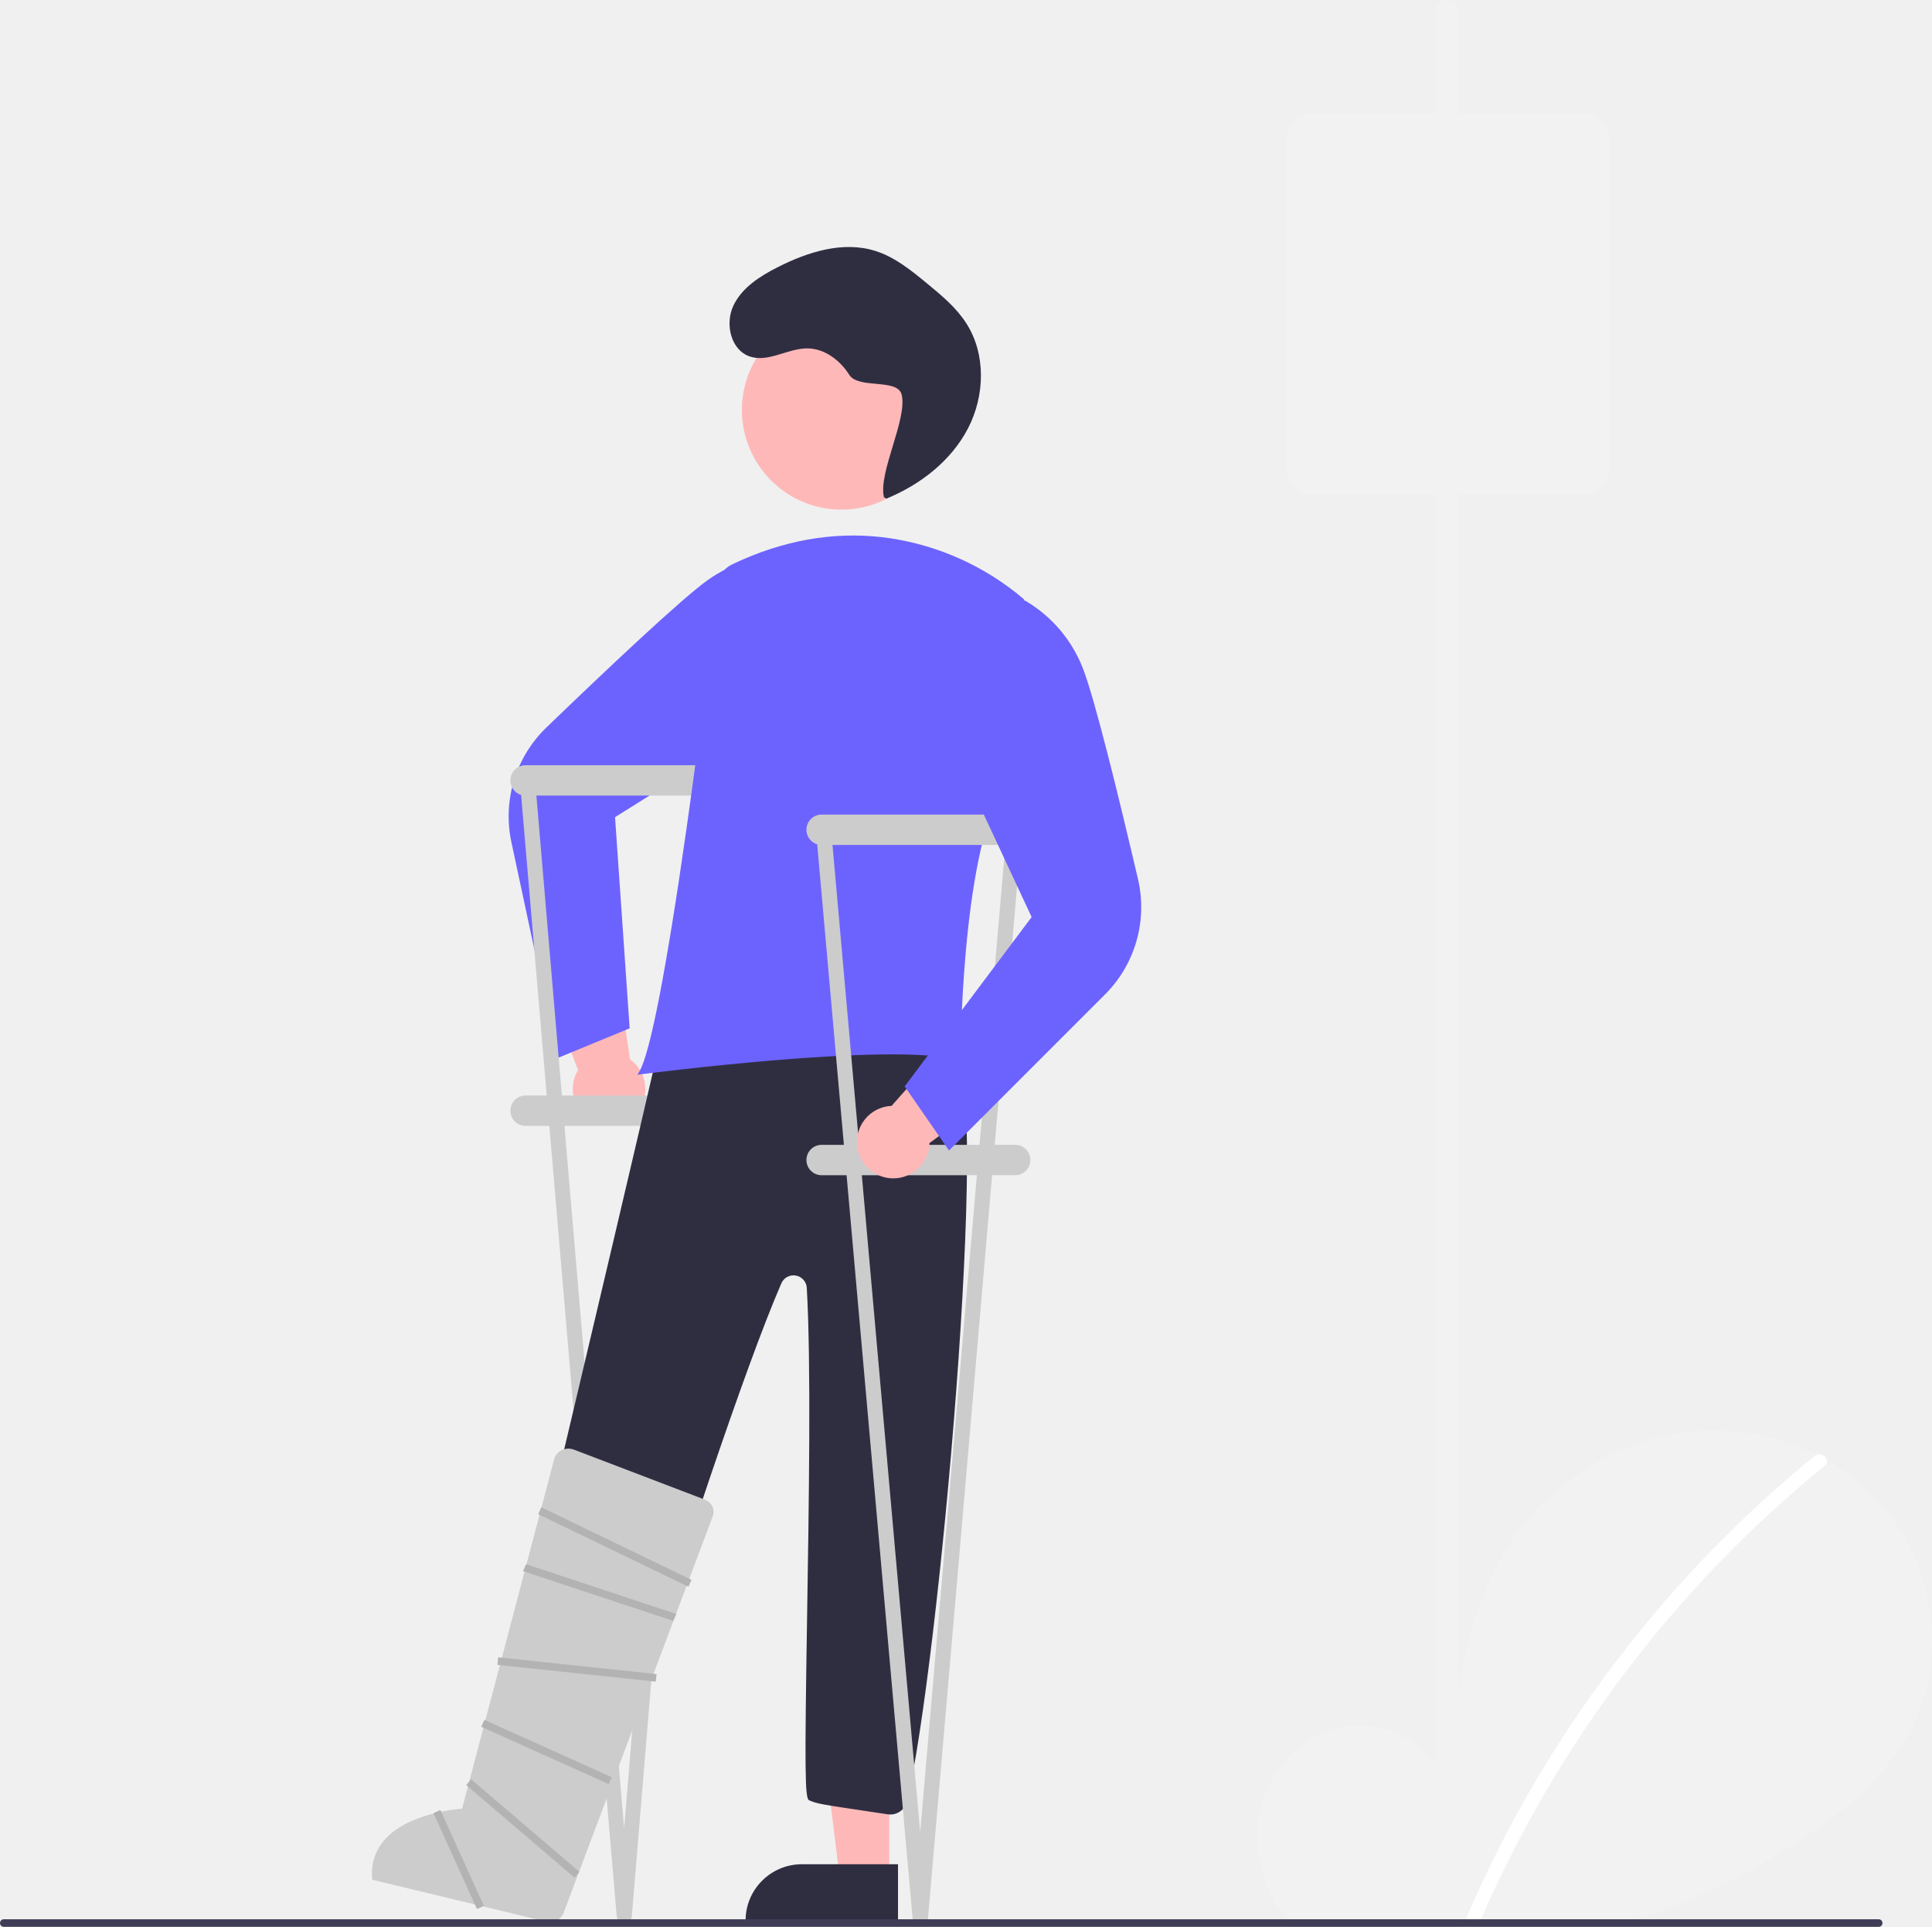
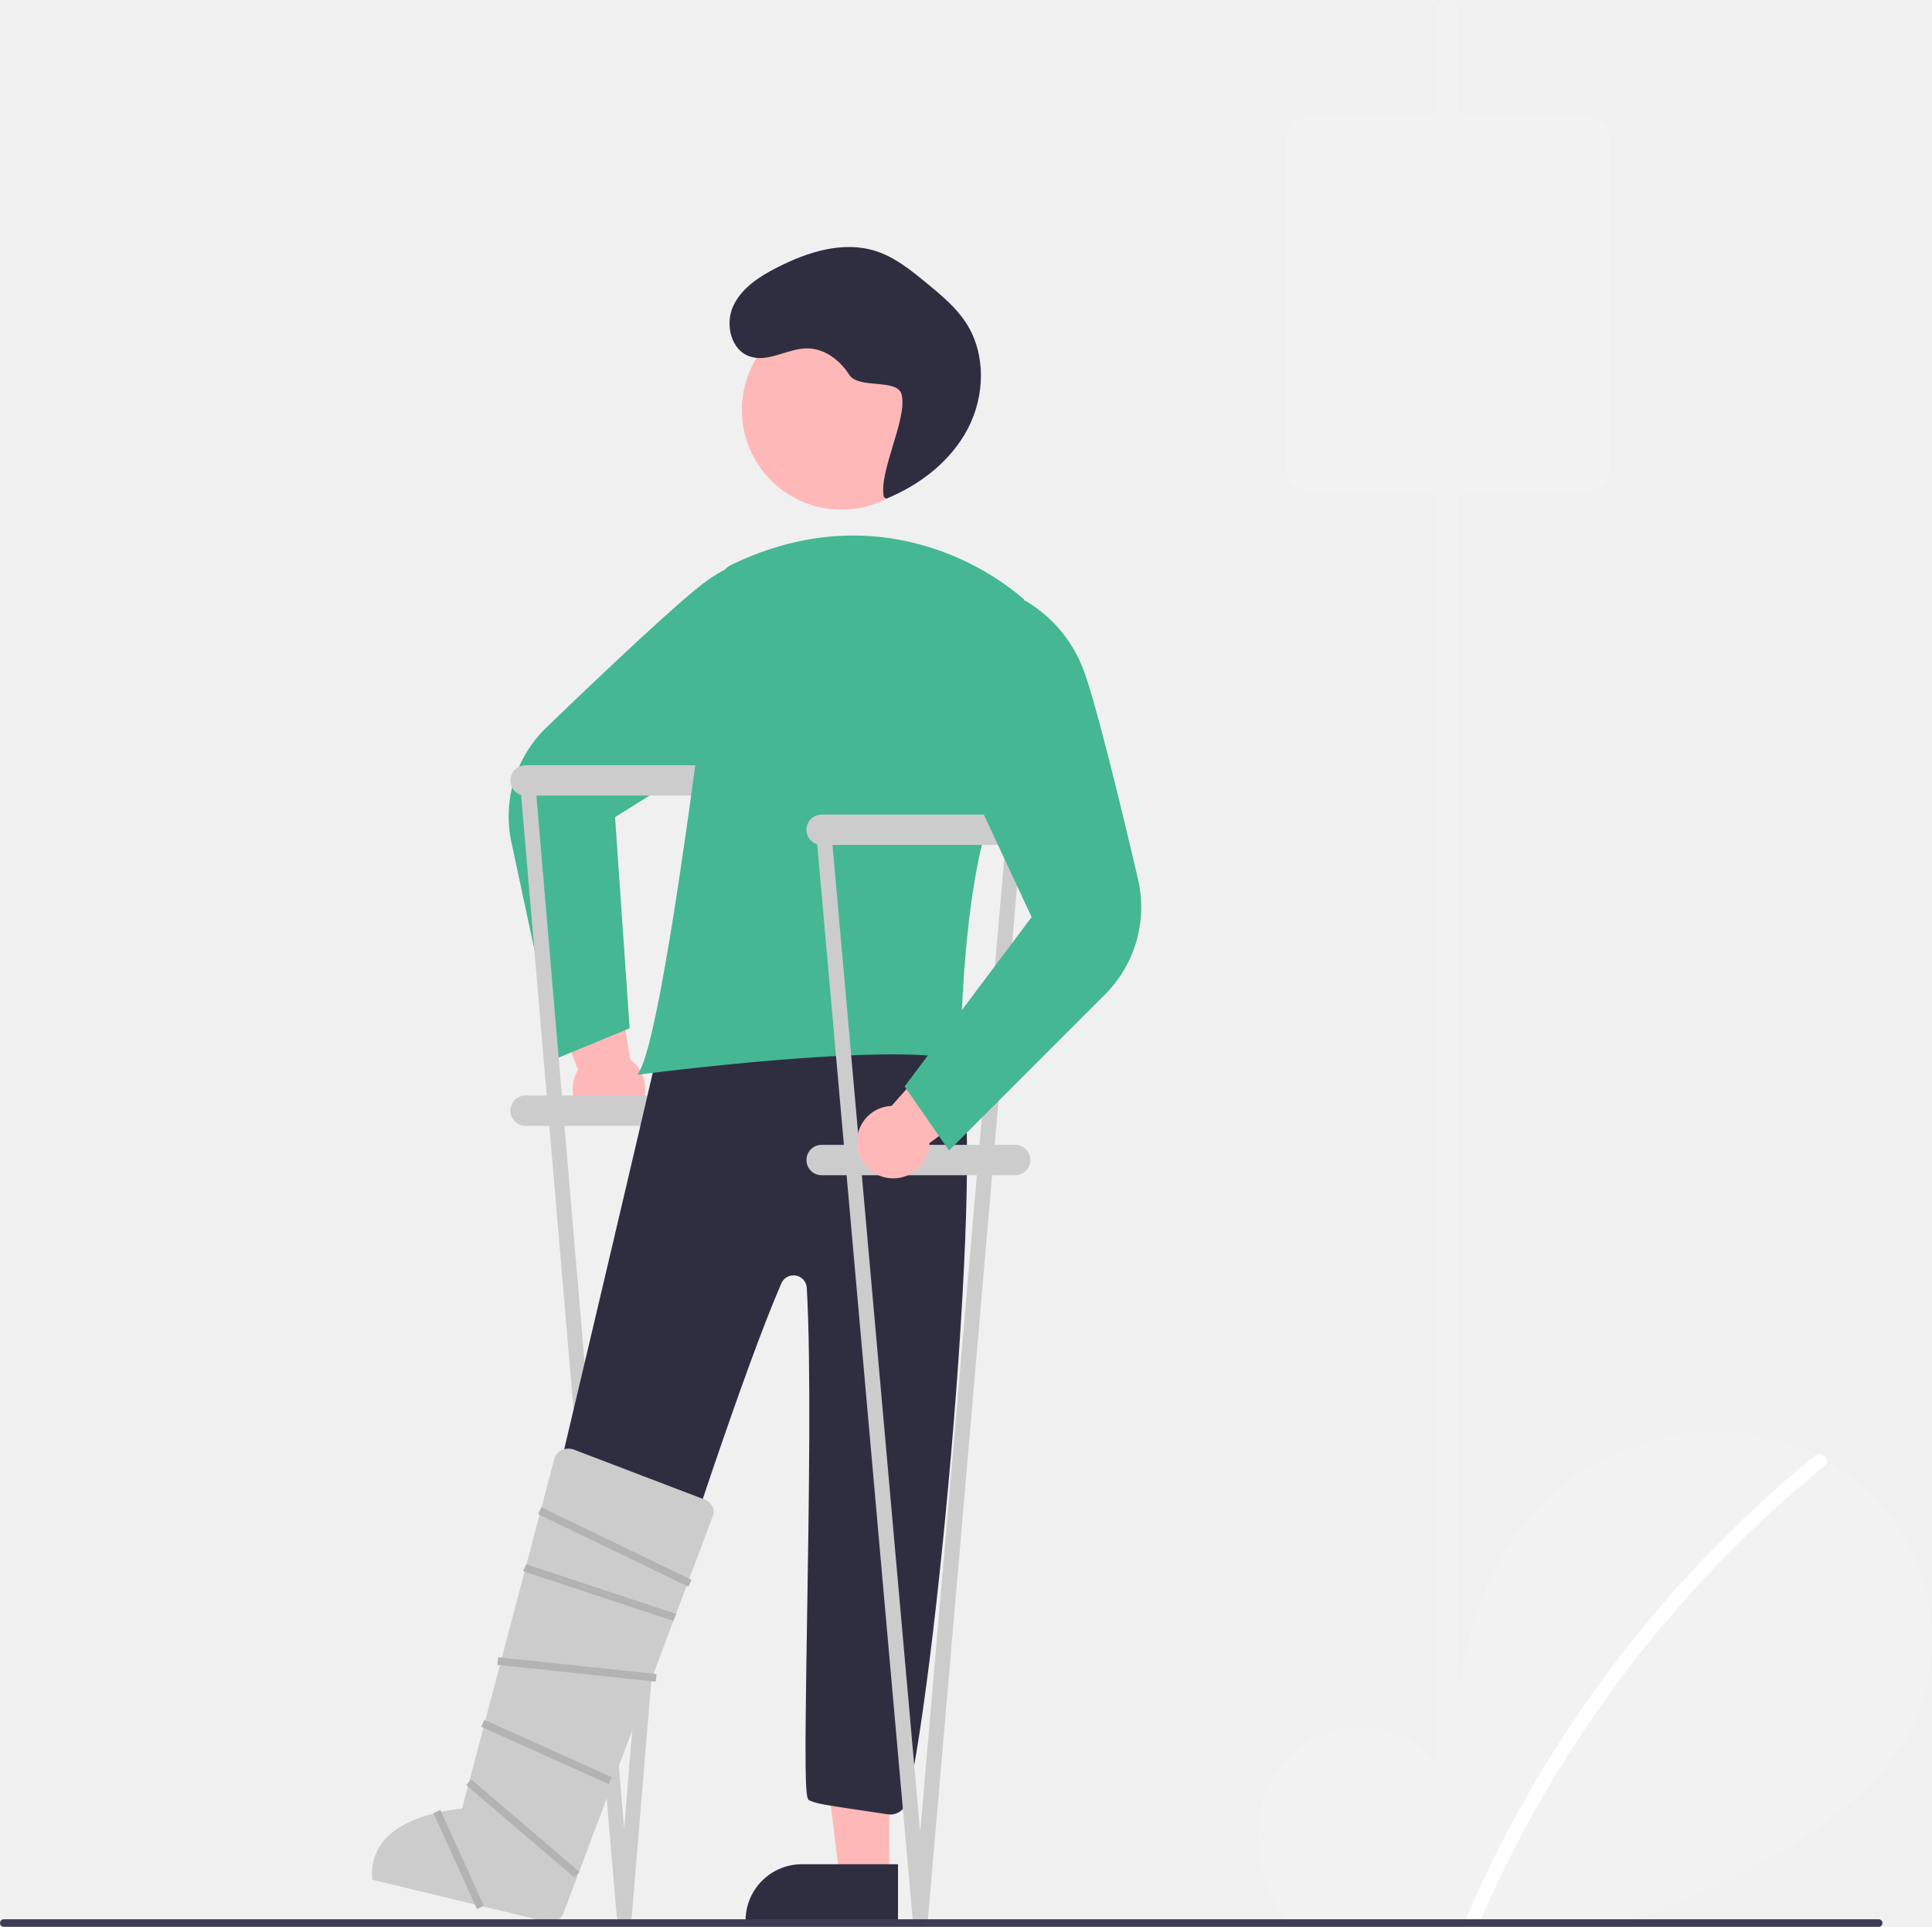
<svg xmlns="http://www.w3.org/2000/svg" data-name="Layer 1" width="509.046" height="507.583" viewBox="0 0 509.046 507.583">
  <path d="M849.647,650.421c-6.3,13.08-17.91,22.81-30.08,30.72a189.914,189.914,0,0,1-42.66,20.65c-2.06.71-4.14,1.37-6.23,2H686.167c-.59-.64-1.15-1.31-1.68-2-5.66-7.25-8.72-16.54-7.61-25.64,1.43-11.69,10.31-22.43,21.81-24.91,11.51-2.49,24.63,4.38,28.13,15.63,1.92-21.68,4.14-44.26,15.66-62.72,10.44-16.71,28.51-28.67,48.09-30.81a60.558,60.558,0,0,1,33.48,6.13c.95.48,1.89.98,2.81,1.5a56.015,56.015,0,0,1,16.14,13.77C855.207,610.201,858.197,632.671,849.647,650.421Z" transform="translate(-345.4769 -196.2085)" fill="#f2f2f2" />
  <path d="M826.237,582.341a317.08,317.08,0,0,0-90.56,119.45c-.29.66-.58,1.33-.86,2h-3.98c.28-.67.56-1.34.85-2,3.85-9,8.1-17.84,12.77-26.45a321.861,321.861,0,0,1,34.91-51.66,316.97,316.97,0,0,1,44.26-43.95,1.929,1.929,0,0,1,.42-.26,2.032,2.032,0,0,1,2.81,1.5A1.478,1.478,0,0,1,826.237,582.341Z" transform="translate(-345.4769 -196.2085)" fill="#fff" />
  <path d="M512.691,489.795a9.497,9.497,0,0,0-1.203-14.513l-4.796-31.619-19.701,6.201,10.793,28.21a9.549,9.549,0,0,0,14.908,11.722Z" transform="translate(-345.4769 -196.2085)" fill="#ffb8b8" />
-   <path d="M492.396,474.92l-12.153-56.757a32.501,32.501,0,0,1,9.281-30.393c15.556-14.991,35.549-33.885,42.455-38.773a35.606,35.606,0,0,1,22.276-6.575l.167.018,10.454,9.879-22.773,37.489-34.572,21.661,3.847,55.629Z" transform="translate(-345.4769 -196.2085)" fill="#6c63ff" />
+   <path d="M492.396,474.92l-12.153-56.757a32.501,32.501,0,0,1,9.281-30.393c15.556-14.991,35.549-33.885,42.455-38.773a35.606,35.606,0,0,1,22.276-6.575l.167.018,10.454,9.879-22.773,37.489-34.572,21.661,3.847,55.629Z" transform="translate(-345.4769 -196.2085)" fill="#45b793" />
  <rect x="134.48" y="201.583" width="59" height="8" rx="4" fill="#ccc" />
  <rect x="134.48" y="288.583" width="59" height="8" rx="4" fill="#ccc" />
  <path d="M509.957,702.791a2,2,0,0,1-1.992-1.823l-25.496-299a2,2,0,1,1,3.984-.354l23.475,276.251L532.736,401.62a2,2,0,1,1,3.985.344l-24.772,299a2,2,0,0,1-1.99,1.828Z" transform="translate(-345.4769 -196.2085)" fill="#ccc" />
  <circle cx="221.715" cy="108.007" r="26.239" fill="#ffb8b8" />
  <polygon points="143.516 494.591 131.038 490.614 140.44 440.589 158.858 446.459 143.516 494.591" fill="#ffb8b8" />
  <path d="M488.298,701.868,448.127,689.064l.332-1.043a15.829,15.829,0,0,1,19.864-10.262l25.109,8.003Z" transform="translate(-345.4769 -196.2085)" fill="#2f2e41" />
  <polygon points="234.305 494.332 221.208 494.332 214.975 443.814 234.305 443.814 234.305 494.332" fill="#ffb8b8" />
  <path d="M541.926,702.203H582.089V687.299H556.735a14.826,14.826,0,0,0-14.809,14.809Z" transform="translate(-345.4769 -196.2085)" fill="#2f2e41" />
  <path d="M579.399,674.147l-4.42-.66c-13.407-1.998-14.21-2.117-16.338-3.052-1.087-.478-1.163-7.693-.511-48.256.479-29.774,1.075-66.83-.083-86.723a3.499,3.499,0,0,0-6.703-1.181c-9.976,23.037-26.712,74.59-37.787,108.704-3.852,11.867-6.895,21.239-8.82,26.857a4.524,4.524,0,0,1-5.354,2.898c-9.114-2.278-8.505-3.247-21.486-6.604a4.489,4.489,0,0,1-3.282-5.282c2.348-11.072,45.314-190.6,48.603-207.666a4.502,4.502,0,0,1,5.305-3.572c9.674,1.949,15.559,4.017,25.119,6.017,10.315,2.158,20.982,4.389,31.386,6.472h0a4.463,4.463,0,0,1,2.619,1.605c2.574,3.251,6.392,5.077,10.434,7.009,2.725,1.303-3.45,1.185-1.077,3.064,9.61,7.607-4.209,162.088-12.56,196.978a4.515,4.515,0,0,1-5.047,3.391Z" transform="translate(-345.4769 -196.2085)" fill="#2f2e41" />
  <path d="M578.375,327.175c-1.532-6.5,6.212-20.487,4.68-26.987-1.037-4.402-11.389-1.41-13.804-5.233s-6.462-6.921-10.984-6.972c-5.198-.058-10.313,3.797-15.237,2.131-4.979-1.685-6.57-8.503-4.369-13.276s6.943-7.814,11.627-10.198c7.978-4.058,17.266-7.022,25.805-4.337,5.161,1.623,9.477,5.14,13.653,8.58,3.807,3.136,7.678,6.342,10.339,10.495,5.213,8.135,4.899,19.096.444,27.669s-12.573,14.865-21.519,18.517" transform="translate(-345.4769 -196.2085)" fill="#2f2e41" />
-   <path d="M513.947,478.442c2.832-4.731,7.132-26.897,12.434-64.104,3.61-25.399,6.755-51.206,8.316-64.389a6.339,6.339,0,0,1,3.56-5.001q1.519-.733,3.02-1.388c12.923-5.621,26.02-7.483,38.924-5.536a70.619,70.619,0,0,1,34.919,15.911l.117.111.03.158c.056.293,5.476,29.498-5.625,49.229-10.948,19.469-11.076,71.026-11.076,71.545v.663l-.637-.182c-17.032-4.867-82.825,3.647-83.488,3.734l-1.024.134Z" transform="translate(-345.4769 -196.2085)" fill="#6c63ff" />
+   <path d="M513.947,478.442c2.832-4.731,7.132-26.897,12.434-64.104,3.61-25.399,6.755-51.206,8.316-64.389a6.339,6.339,0,0,1,3.56-5.001q1.519-.733,3.02-1.388c12.923-5.621,26.02-7.483,38.924-5.536a70.619,70.619,0,0,1,34.919,15.911l.117.111.03.158c.056.293,5.476,29.498-5.625,49.229-10.948,19.469-11.076,71.026-11.076,71.545v.663l-.637-.182c-17.032-4.867-82.825,3.647-83.488,3.734l-1.024.134Z" transform="translate(-345.4769 -196.2085)" fill="#45b793" />
  <rect x="212.48" y="214.583" width="59" height="8" rx="4" fill="#ccc" />
  <rect x="212.48" y="301.583" width="59" height="8" rx="4" fill="#ccc" />
  <path d="M587.957,703.791a2,2,0,0,1-1.992-1.823l-25.496-287a2,2,0,1,1,3.984-.354l23.475,264.251L610.736,414.62a2,2,0,0,1,3.985.344l-24.772,287a2,2,0,0,1-1.99,1.828Z" transform="translate(-345.4769 -196.2085)" fill="#ccc" />
  <path d="M571.49,499.058a9.497,9.497,0,0,1,8.896-11.53l21.208-23.938,13.17,15.911-24.389,17.817a9.549,9.549,0,0,1-18.885,1.74Z" transform="translate(-345.4769 -196.2085)" fill="#ffb8b8" />
-   <path d="M583.838,482.397l33.457-44.609-17.252-36.97,1.253-43.846,14.144-2.613.15.075A35.606,35.606,0,0,1,630.717,372.059c3.142,7.855,9.659,34.581,14.573,55.618a32.501,32.501,0,0,1-8.723,30.558l-41.042,41.043Z" transform="translate(-345.4769 -196.2085)" fill="#6c63ff" />
+   <path d="M583.838,482.397l33.457-44.609-17.252-36.97,1.253-43.846,14.144-2.613.15.075A35.606,35.606,0,0,1,630.717,372.059c3.142,7.855,9.659,34.581,14.573,55.618a32.501,32.501,0,0,1-8.723,30.558l-41.042,41.043Z" transform="translate(-345.4769 -196.2085)" fill="#45b793" />
  <path d="M443.587,691.387l45.773,11.021a3.922,3.922,0,0,0,4.555-2.126l39.32-104.542a3.221,3.221,0,0,0,.003-2.546,3.644,3.644,0,0,0-2.095-1.961L496.729,578.09a4.139,4.139,0,0,0-3.375.187,3.511,3.511,0,0,0-1.84,2.252l-.001.005-24.29,92.139-.361.022c-.14.009-14.064.956-20.326,8.473A13.291,13.291,0,0,0,443.587,691.387Z" transform="translate(-345.4769 -196.2085)" fill="#ccc" />
  <path d="M841.477,702.791a.997.997,0,0,1-1,1h-494a1,1,0,0,1,0-2h494A.997.997,0,0,1,841.477,702.791Z" transform="translate(-345.4769 -196.2085)" fill="#3f3d56" />
  <rect x="496.498" y="615.005" width="2" height="41.965" transform="translate(-532.8222 867.5326) rotate(-83.95484)" fill="#b3b3b3" />
  <rect x="488.48" y="639.314" width="2" height="36.825" transform="translate(-656.647 638.0249) rotate(-65.77563)" fill="#b3b3b3" />
  <polygon points="177.384 426.985 137.801 413.875 138.622 412.051 178.205 425.161 177.384 426.985" fill="#b3b3b3" />
  <polygon points="181.384 417.985 141.801 398.875 142.622 397.051 182.205 416.161 181.384 417.985" fill="#b3b3b3" />
  <rect x="482.228" y="659.102" width="2" height="37.535" transform="translate(-691.5295 408.7936) rotate(-49.49475)" fill="#b3b3b3" />
  <rect x="465.324" y="672.176" width="2" height="27.746" transform="translate(-587.1863 57.62524) rotate(-24.39334)" fill="#b3b3b3" />
  <path d="M729.817,674.196V218.392c0-6.155.117-12.323,0-18.477-.005-.269,0-.539,0-.808,0-3.861-6-3.867-6,0v455.804c0,6.155-.117,12.323,0,18.477.005.269,0,.539,0,.808,0,3.861,6,3.867,6,0Z" transform="translate(-345.4769 -196.2085)" fill="#f2f2f2" />
  <path d="M763,326.5H691a6.508,6.508,0,0,1-6.5-6.5V232.5A6.508,6.508,0,0,1,691,226h72a6.508,6.508,0,0,1,6.5,6.5V320A6.508,6.508,0,0,1,763,326.5Z" transform="translate(-345.4769 -196.2085)" fill="#f2f2f2" />
</svg>
